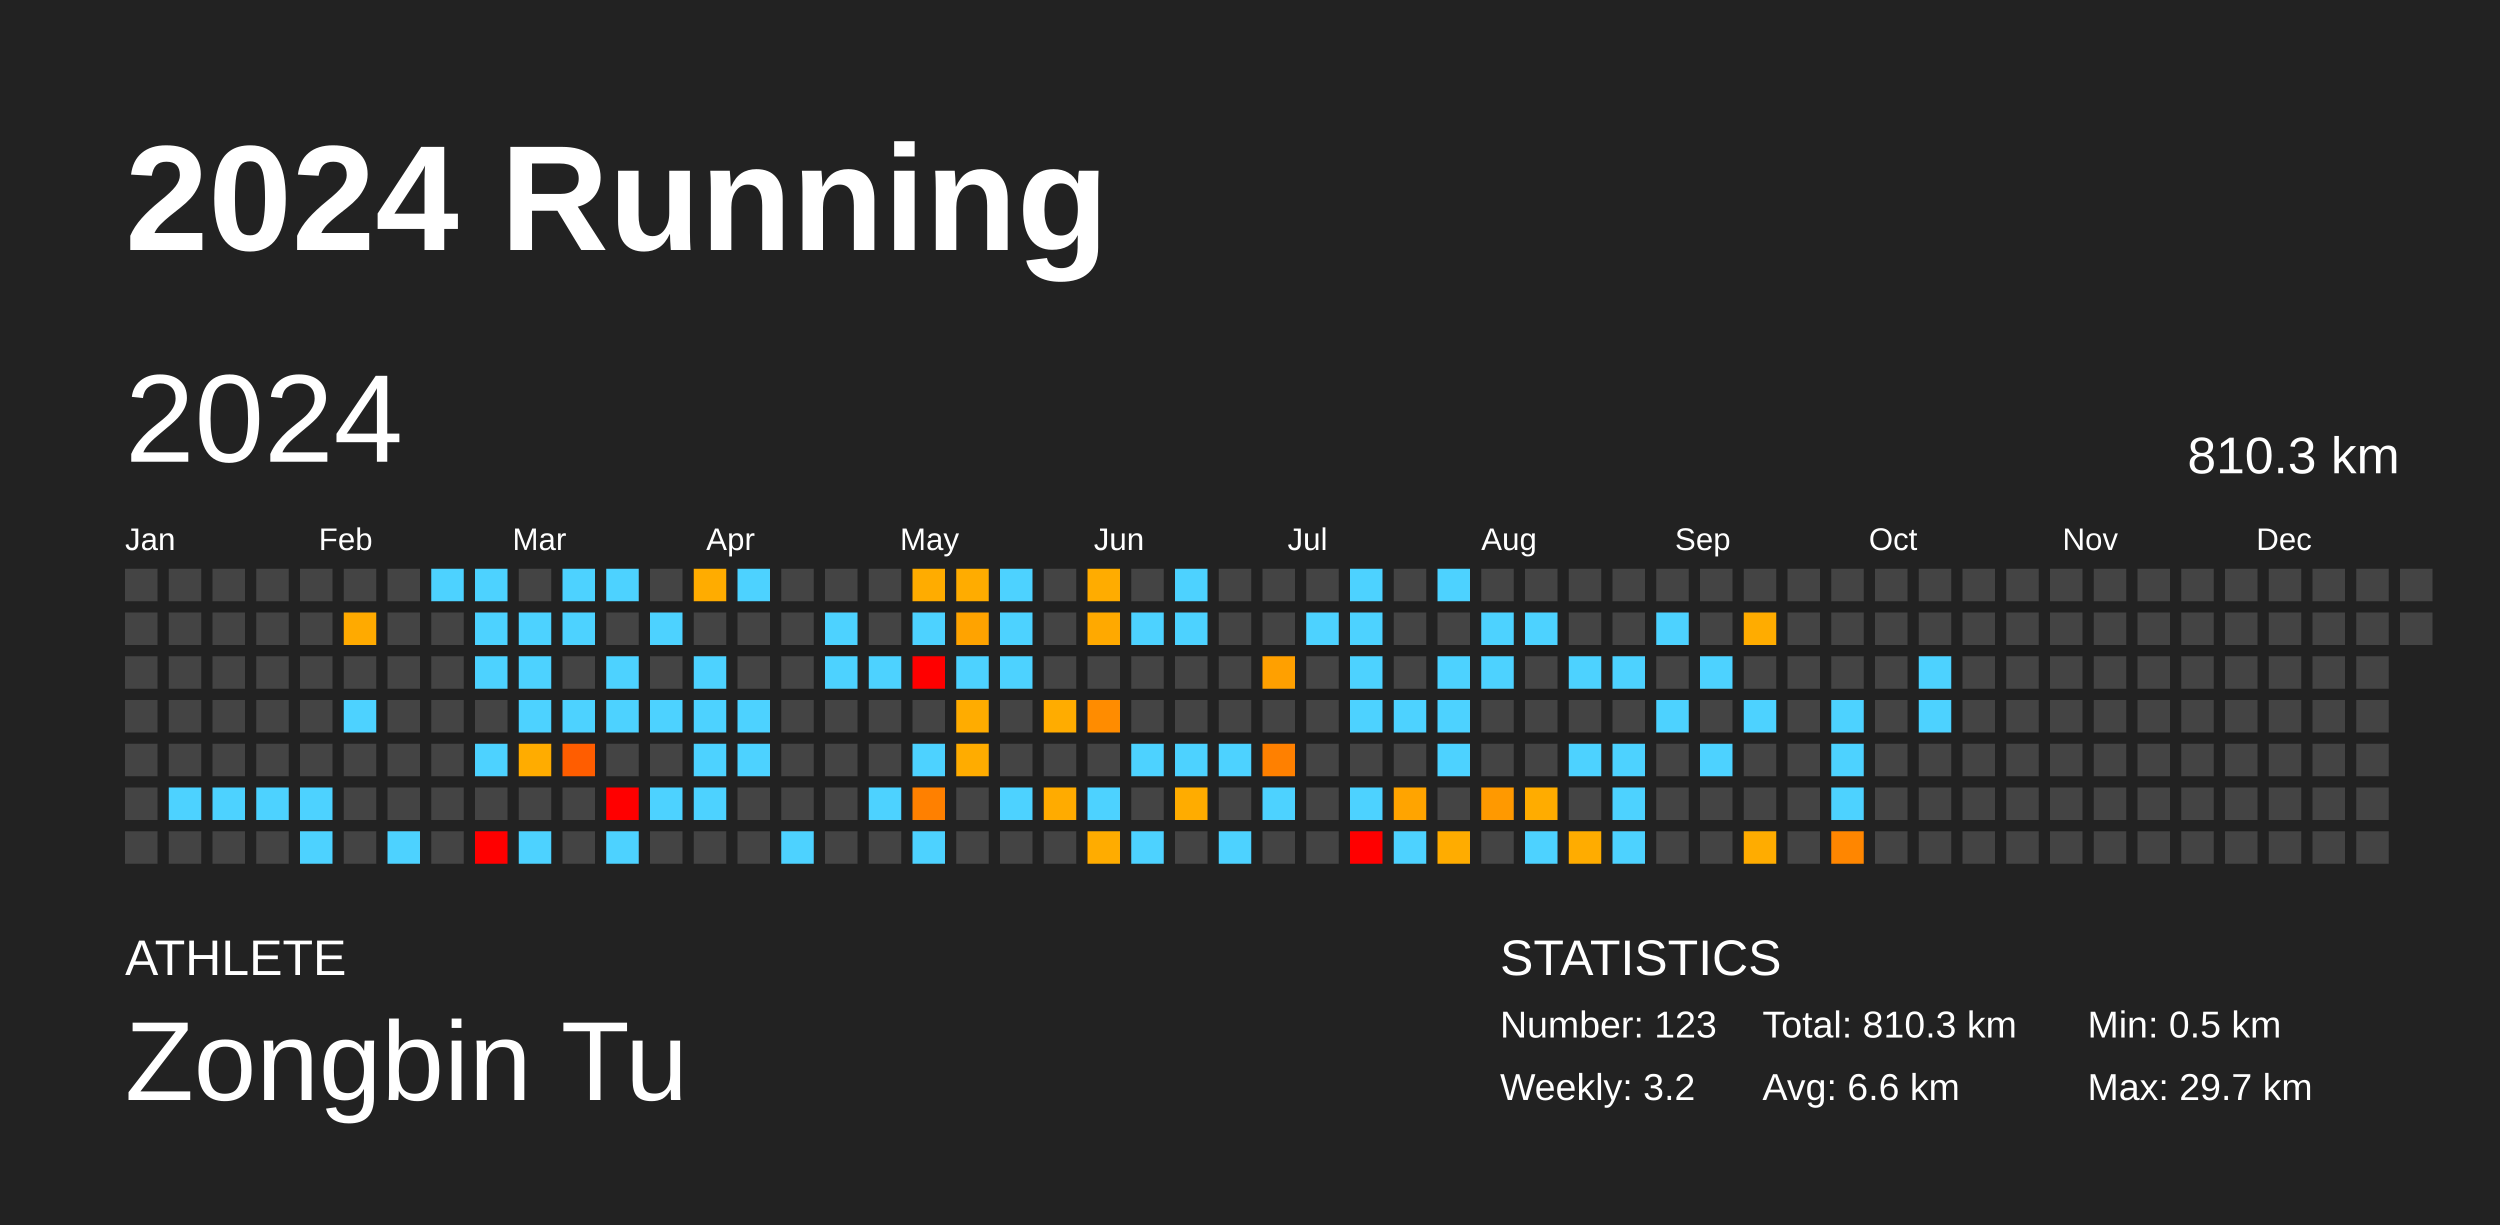
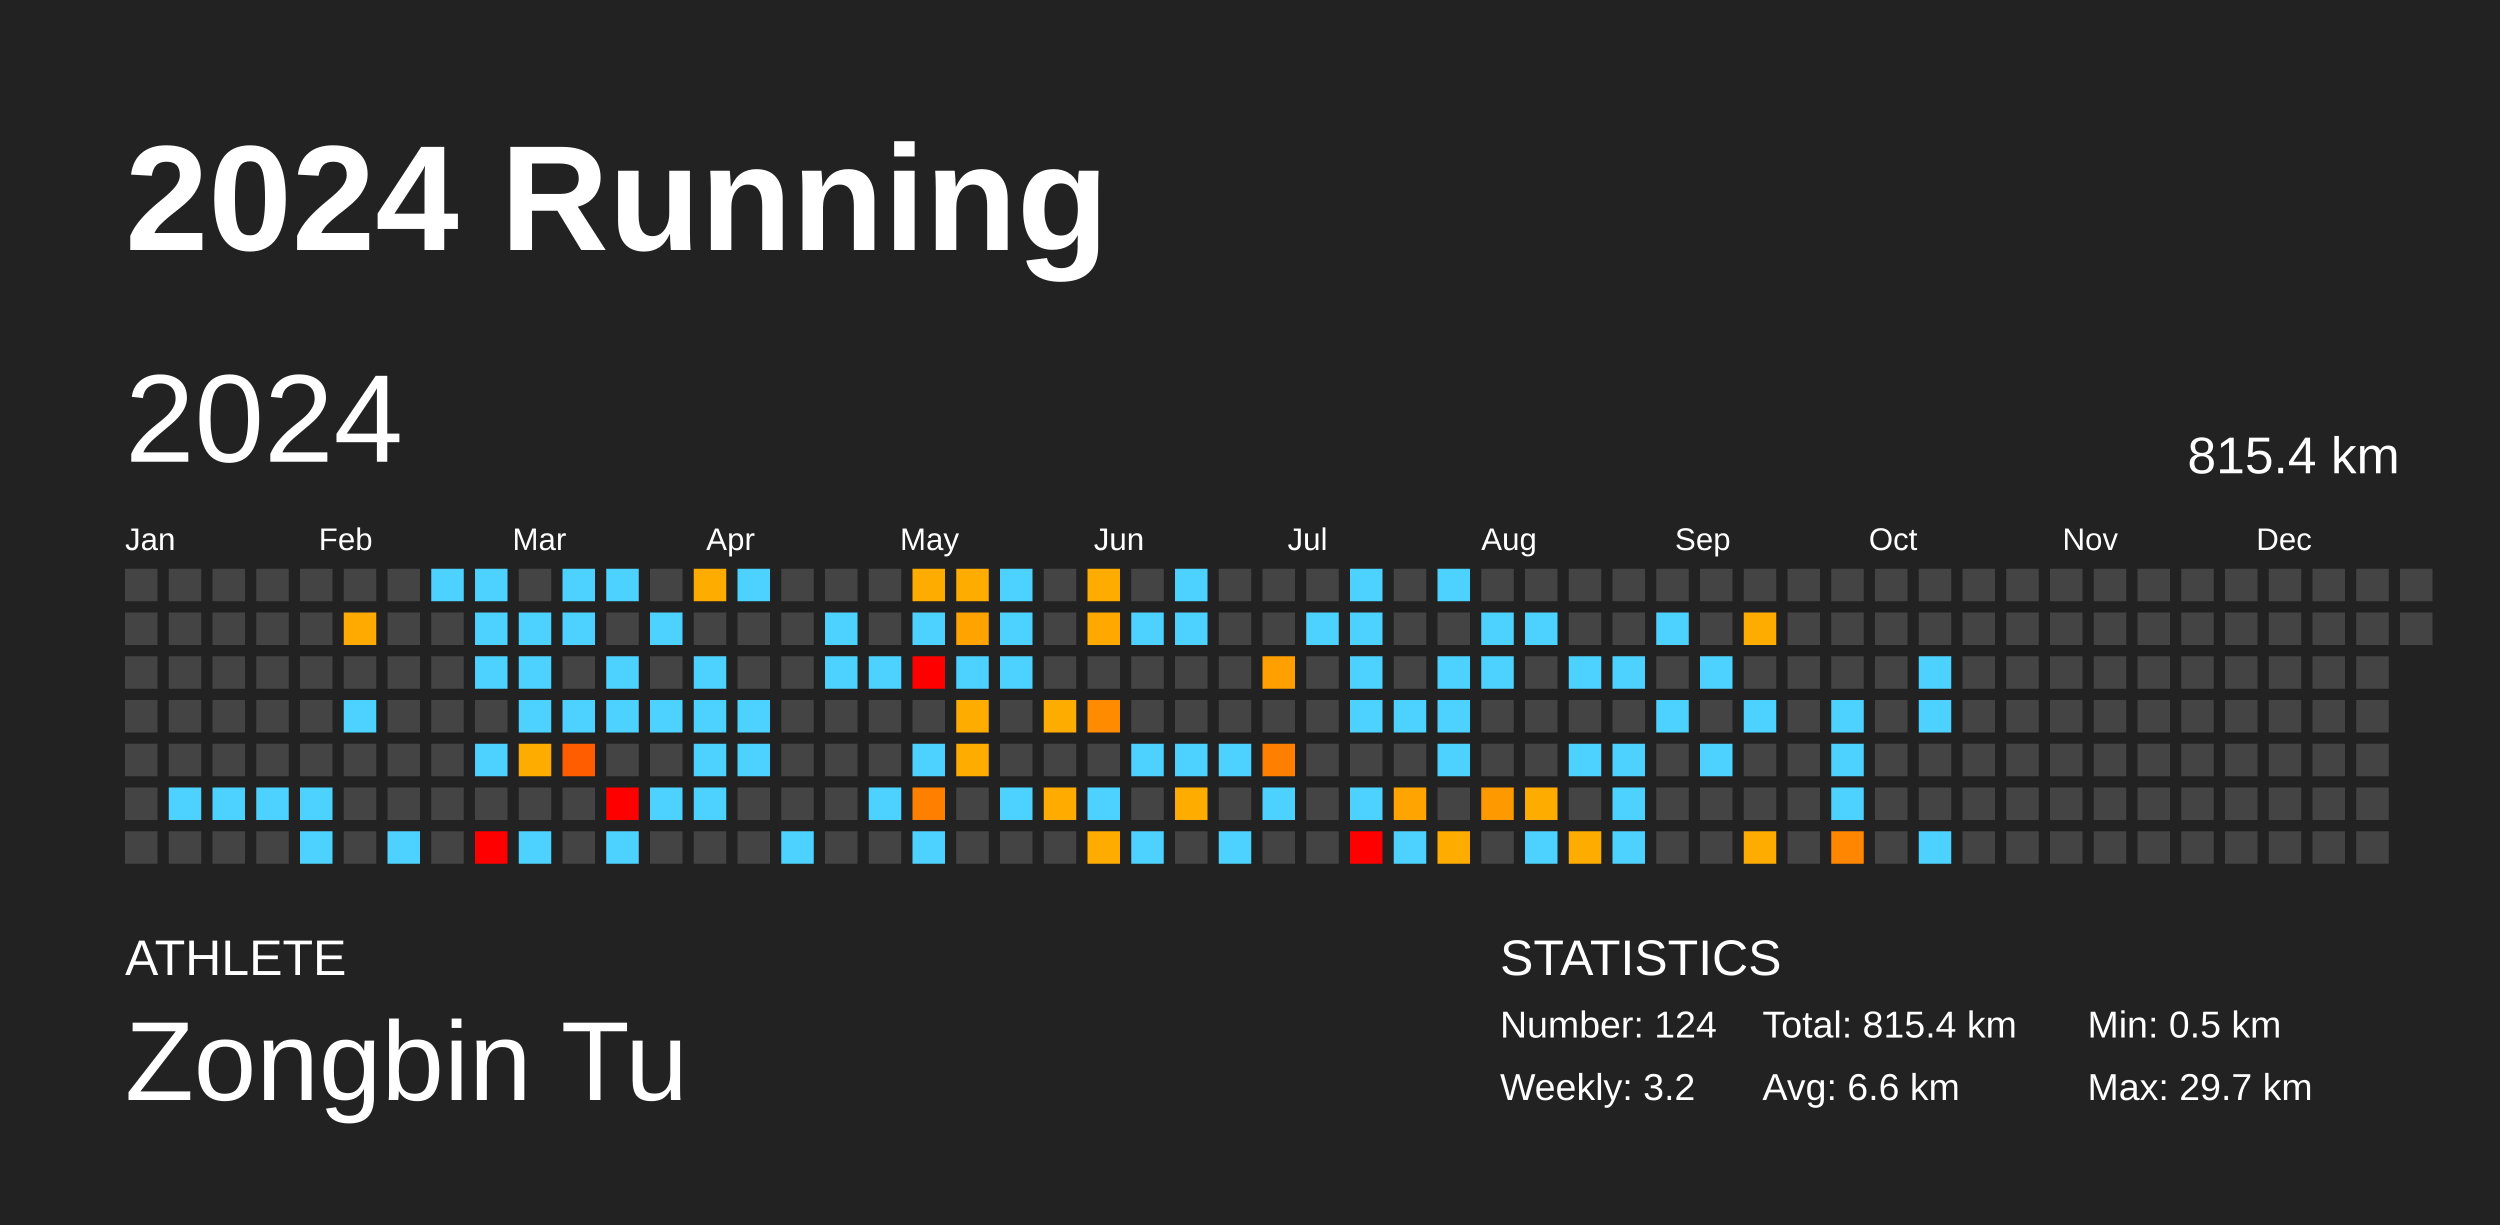
<svg xmlns="http://www.w3.org/2000/svg" baseProfile="full" height="98mm" version="1.1" viewBox="0,0,200,98" width="200mm">
  <defs />
  <rect fill="#222222" height="98" width="200" x="0" y="0" />
  <text fill="#FFFFFF" style="font-size:12px; font-family:Arial; font-weight:bold;" x="10" y="20">2024 Running</text>
  <text fill="#FFFFFF" style="font-size:4px; font-family:Arial" x="10" y="78">ATHLETE</text>
  <text fill="#FFFFFF" style="font-size:9px; font-family:Arial" x="10" y="88">Zongbin Tu</text>
  <text fill="#FFFFFF" style="font-size:4px; font-family:Arial" x="120" y="78">STATISTICS</text>
-   <text fill="#FFFFFF" style="font-size:3px; font-family:Arial" x="120" y="83">Number: 123</text>
+   <text fill="#FFFFFF" style="font-size:3px; font-family:Arial" x="120" y="83">Number: 124</text>
  <text fill="#FFFFFF" style="font-size:3px; font-family:Arial" x="120" y="88">Weekly: 3.2</text>
-   <text fill="#FFFFFF" style="font-size:3px; font-family:Arial" x="141" y="83">Total: 810.3 km</text>
+   <text fill="#FFFFFF" style="font-size:3px; font-family:Arial" x="141" y="83">Total: 815.4 km</text>
  <text fill="#FFFFFF" style="font-size:3px; font-family:Arial" x="141" y="88">Avg: 6.6 km</text>
  <text fill="#FFFFFF" style="font-size:3px; font-family:Arial" x="167" y="83">Min: 0.5 km</text>
  <text fill="#FFFFFF" style="font-size:3px; font-family:Arial" x="167" y="88">Max: 29.7 km</text>
  <text dominant-baseline="hanging" fill="#FFFFFF" style="font-size:10.0px; font-family:Arial;" x="10" y="30">2024</text>
-   <text dominant-baseline="hanging" fill="#FFFFFF" style="font-size:4.125px; font-family:Arial;" x="175" y="35">810.3 km</text>
+   <text dominant-baseline="hanging" fill="#FFFFFF" style="font-size:4.125px; font-family:Arial;" x="175" y="35">815.4 km</text>
  <text fill="#FFFFFF" style="font-size:2.5px; font-family:Arial" x="10.0" y="44">Jan</text>
  <text fill="#FFFFFF" style="font-size:2.5px; font-family:Arial" x="25.5" y="44">Feb</text>
  <text fill="#FFFFFF" style="font-size:2.5px; font-family:Arial" x="41.0" y="44">Mar</text>
  <text fill="#FFFFFF" style="font-size:2.5px; font-family:Arial" x="56.5" y="44">Apr</text>
  <text fill="#FFFFFF" style="font-size:2.5px; font-family:Arial" x="72.0" y="44">May</text>
  <text fill="#FFFFFF" style="font-size:2.5px; font-family:Arial" x="87.5" y="44">Jun</text>
  <text fill="#FFFFFF" style="font-size:2.5px; font-family:Arial" x="103.0" y="44">Jul</text>
  <text fill="#FFFFFF" style="font-size:2.5px; font-family:Arial" x="118.5" y="44">Aug</text>
  <text fill="#FFFFFF" style="font-size:2.5px; font-family:Arial" x="134.0" y="44">Sep</text>
  <text fill="#FFFFFF" style="font-size:2.5px; font-family:Arial" x="149.5" y="44">Oct</text>
  <text fill="#FFFFFF" style="font-size:2.5px; font-family:Arial" x="165.0" y="44">Nov</text>
  <text fill="#FFFFFF" style="font-size:2.5px; font-family:Arial" x="180.5" y="44">Dec</text>
  <rect fill="#444444" height="2.6" width="2.6" x="10.0" y="45.5" />
  <rect fill="#444444" height="2.6" width="2.6" x="10.0" y="49.0" />
  <rect fill="#444444" height="2.6" width="2.6" x="10.0" y="52.5" />
  <rect fill="#444444" height="2.6" width="2.6" x="10.0" y="56.0" />
  <rect fill="#444444" height="2.6" width="2.6" x="10.0" y="59.5" />
  <rect fill="#444444" height="2.6" width="2.6" x="10.0" y="63.0" />
  <rect fill="#444444" height="2.6" width="2.6" x="10.0" y="66.5" />
  <rect fill="#444444" height="2.6" width="2.6" x="13.5" y="45.5" />
  <rect fill="#444444" height="2.6" width="2.6" x="13.5" y="49.0" />
  <rect fill="#444444" height="2.6" width="2.6" x="13.5" y="52.5" />
  <rect fill="#444444" height="2.6" width="2.6" x="13.5" y="56.0" />
  <rect fill="#444444" height="2.6" width="2.6" x="13.5" y="59.5" />
  <rect fill="#4dd2ff" height="2.6" width="2.6" x="13.5" y="63.0" />
  <rect fill="#444444" height="2.6" width="2.6" x="13.5" y="66.5" />
  <rect fill="#444444" height="2.6" width="2.6" x="17.0" y="45.5" />
  <rect fill="#444444" height="2.6" width="2.6" x="17.0" y="49.0" />
  <rect fill="#444444" height="2.6" width="2.6" x="17.0" y="52.5" />
  <rect fill="#444444" height="2.6" width="2.6" x="17.0" y="56.0" />
  <rect fill="#444444" height="2.6" width="2.6" x="17.0" y="59.5" />
  <rect fill="#4dd2ff" height="2.6" width="2.6" x="17.0" y="63.0" />
  <rect fill="#444444" height="2.6" width="2.6" x="17.0" y="66.5" />
  <rect fill="#444444" height="2.6" width="2.6" x="20.5" y="45.5" />
  <rect fill="#444444" height="2.6" width="2.6" x="20.5" y="49.0" />
  <rect fill="#444444" height="2.6" width="2.6" x="20.5" y="52.5" />
  <rect fill="#444444" height="2.6" width="2.6" x="20.5" y="56.0" />
  <rect fill="#444444" height="2.6" width="2.6" x="20.5" y="59.5" />
  <rect fill="#4dd2ff" height="2.6" width="2.6" x="20.5" y="63.0" />
  <rect fill="#444444" height="2.6" width="2.6" x="20.5" y="66.5" />
  <rect fill="#444444" height="2.6" width="2.6" x="24.0" y="45.5" />
  <rect fill="#444444" height="2.6" width="2.6" x="24.0" y="49.0" />
  <rect fill="#444444" height="2.6" width="2.6" x="24.0" y="52.5" />
  <rect fill="#444444" height="2.6" width="2.6" x="24.0" y="56.0" />
  <rect fill="#444444" height="2.6" width="2.6" x="24.0" y="59.5" />
  <rect fill="#4dd2ff" height="2.6" width="2.6" x="24.0" y="63.0" />
  <rect fill="#4dd2ff" height="2.6" width="2.6" x="24.0" y="66.5" />
  <rect fill="#444444" height="2.6" width="2.6" x="27.5" y="45.5" />
  <rect fill="#ffaa00" height="2.6" width="2.6" x="27.5" y="49.0" />
  <rect fill="#444444" height="2.6" width="2.6" x="27.5" y="52.5" />
  <rect fill="#4dd2ff" height="2.6" width="2.6" x="27.5" y="56.0" />
  <rect fill="#444444" height="2.6" width="2.6" x="27.5" y="59.5" />
  <rect fill="#444444" height="2.6" width="2.6" x="27.5" y="63.0" />
  <rect fill="#444444" height="2.6" width="2.6" x="27.5" y="66.5" />
  <rect fill="#444444" height="2.6" width="2.6" x="31.0" y="45.5" />
  <rect fill="#444444" height="2.6" width="2.6" x="31.0" y="49.0" />
  <rect fill="#444444" height="2.6" width="2.6" x="31.0" y="52.5" />
  <rect fill="#444444" height="2.6" width="2.6" x="31.0" y="56.0" />
  <rect fill="#444444" height="2.6" width="2.6" x="31.0" y="59.5" />
  <rect fill="#444444" height="2.6" width="2.6" x="31.0" y="63.0" />
  <rect fill="#4dd2ff" height="2.6" width="2.6" x="31.0" y="66.5" />
  <rect fill="#4dd2ff" height="2.6" width="2.6" x="34.5" y="45.5" />
  <rect fill="#444444" height="2.6" width="2.6" x="34.5" y="49.0" />
  <rect fill="#444444" height="2.6" width="2.6" x="34.5" y="52.5" />
  <rect fill="#444444" height="2.6" width="2.6" x="34.5" y="56.0" />
  <rect fill="#444444" height="2.6" width="2.6" x="34.5" y="59.5" />
  <rect fill="#444444" height="2.6" width="2.6" x="34.5" y="63.0" />
  <rect fill="#444444" height="2.6" width="2.6" x="34.5" y="66.5" />
  <rect fill="#4dd2ff" height="2.6" width="2.6" x="38.0" y="45.5" />
  <rect fill="#4dd2ff" height="2.6" width="2.6" x="38.0" y="49.0" />
  <rect fill="#4dd2ff" height="2.6" width="2.6" x="38.0" y="52.5" />
  <rect fill="#444444" height="2.6" width="2.6" x="38.0" y="56.0" />
  <rect fill="#4dd2ff" height="2.6" width="2.6" x="38.0" y="59.5" />
  <rect fill="#444444" height="2.6" width="2.6" x="38.0" y="63.0" />
  <rect fill="red" height="2.6" width="2.6" x="38.0" y="66.5" />
  <rect fill="#444444" height="2.6" width="2.6" x="41.5" y="45.5" />
  <rect fill="#4dd2ff" height="2.6" width="2.6" x="41.5" y="49.0" />
  <rect fill="#4dd2ff" height="2.6" width="2.6" x="41.5" y="52.5" />
  <rect fill="#4dd2ff" height="2.6" width="2.6" x="41.5" y="56.0" />
  <rect fill="#ffac00" height="2.6" width="2.6" x="41.5" y="59.5" />
  <rect fill="#444444" height="2.6" width="2.6" x="41.5" y="63.0" />
  <rect fill="#4dd2ff" height="2.6" width="2.6" x="41.5" y="66.5" />
  <rect fill="#4dd2ff" height="2.6" width="2.6" x="45.0" y="45.5" />
  <rect fill="#4dd2ff" height="2.6" width="2.6" x="45.0" y="49.0" />
  <rect fill="#444444" height="2.6" width="2.6" x="45.0" y="52.5" />
  <rect fill="#4dd2ff" height="2.6" width="2.6" x="45.0" y="56.0" />
  <rect fill="#ff5d00" height="2.6" width="2.6" x="45.0" y="59.5" />
  <rect fill="#444444" height="2.6" width="2.6" x="45.0" y="63.0" />
  <rect fill="#444444" height="2.6" width="2.6" x="45.0" y="66.5" />
  <rect fill="#4dd2ff" height="2.6" width="2.6" x="48.5" y="45.5" />
  <rect fill="#444444" height="2.6" width="2.6" x="48.5" y="49.0" />
  <rect fill="#4dd2ff" height="2.6" width="2.6" x="48.5" y="52.5" />
  <rect fill="#4dd2ff" height="2.6" width="2.6" x="48.5" y="56.0" />
  <rect fill="#444444" height="2.6" width="2.6" x="48.5" y="59.5" />
  <rect fill="red" height="2.6" width="2.6" x="48.5" y="63.0" />
  <rect fill="#4dd2ff" height="2.6" width="2.6" x="48.5" y="66.5" />
  <rect fill="#444444" height="2.6" width="2.6" x="52.0" y="45.5" />
  <rect fill="#4dd2ff" height="2.6" width="2.6" x="52.0" y="49.0" />
  <rect fill="#444444" height="2.6" width="2.6" x="52.0" y="52.5" />
  <rect fill="#4dd2ff" height="2.6" width="2.6" x="52.0" y="56.0" />
  <rect fill="#444444" height="2.6" width="2.6" x="52.0" y="59.5" />
  <rect fill="#4dd2ff" height="2.6" width="2.6" x="52.0" y="63.0" />
  <rect fill="#444444" height="2.6" width="2.6" x="52.0" y="66.5" />
  <rect fill="#ffac00" height="2.6" width="2.6" x="55.5" y="45.5" />
  <rect fill="#444444" height="2.6" width="2.6" x="55.5" y="49.0" />
  <rect fill="#4dd2ff" height="2.6" width="2.6" x="55.5" y="52.5" />
  <rect fill="#4dd2ff" height="2.6" width="2.6" x="55.5" y="56.0" />
  <rect fill="#4dd2ff" height="2.6" width="2.6" x="55.5" y="59.5" />
  <rect fill="#4dd2ff" height="2.6" width="2.6" x="55.5" y="63.0" />
  <rect fill="#444444" height="2.6" width="2.6" x="55.5" y="66.5" />
  <rect fill="#4dd2ff" height="2.6" width="2.6" x="59.0" y="45.5" />
  <rect fill="#444444" height="2.6" width="2.6" x="59.0" y="49.0" />
  <rect fill="#444444" height="2.6" width="2.6" x="59.0" y="52.5" />
  <rect fill="#4dd2ff" height="2.6" width="2.6" x="59.0" y="56.0" />
  <rect fill="#4dd2ff" height="2.6" width="2.6" x="59.0" y="59.5" />
  <rect fill="#444444" height="2.6" width="2.6" x="59.0" y="63.0" />
  <rect fill="#444444" height="2.6" width="2.6" x="59.0" y="66.5" />
  <rect fill="#444444" height="2.6" width="2.6" x="62.5" y="45.5" />
  <rect fill="#444444" height="2.6" width="2.6" x="62.5" y="49.0" />
  <rect fill="#444444" height="2.6" width="2.6" x="62.5" y="52.5" />
  <rect fill="#444444" height="2.6" width="2.6" x="62.5" y="56.0" />
  <rect fill="#444444" height="2.6" width="2.6" x="62.5" y="59.5" />
  <rect fill="#444444" height="2.6" width="2.6" x="62.5" y="63.0" />
  <rect fill="#4dd2ff" height="2.6" width="2.6" x="62.5" y="66.5" />
  <rect fill="#444444" height="2.6" width="2.6" x="66.0" y="45.5" />
  <rect fill="#4dd2ff" height="2.6" width="2.6" x="66.0" y="49.0" />
  <rect fill="#4dd2ff" height="2.6" width="2.6" x="66.0" y="52.5" />
  <rect fill="#444444" height="2.6" width="2.6" x="66.0" y="56.0" />
  <rect fill="#444444" height="2.6" width="2.6" x="66.0" y="59.5" />
  <rect fill="#444444" height="2.6" width="2.6" x="66.0" y="63.0" />
  <rect fill="#444444" height="2.6" width="2.6" x="66.0" y="66.5" />
  <rect fill="#444444" height="2.6" width="2.6" x="69.5" y="45.5" />
  <rect fill="#444444" height="2.6" width="2.6" x="69.5" y="49.0" />
  <rect fill="#4dd2ff" height="2.6" width="2.6" x="69.5" y="52.5" />
  <rect fill="#444444" height="2.6" width="2.6" x="69.5" y="56.0" />
  <rect fill="#444444" height="2.6" width="2.6" x="69.5" y="59.5" />
  <rect fill="#4dd2ff" height="2.6" width="2.6" x="69.5" y="63.0" />
  <rect fill="#444444" height="2.6" width="2.6" x="69.5" y="66.5" />
  <rect fill="#ffac00" height="2.6" width="2.6" x="73.0" y="45.5" />
  <rect fill="#4dd2ff" height="2.6" width="2.6" x="73.0" y="49.0" />
  <rect fill="red" height="2.6" width="2.6" x="73.0" y="52.5" />
  <rect fill="#444444" height="2.6" width="2.6" x="73.0" y="56.0" />
  <rect fill="#4dd2ff" height="2.6" width="2.6" x="73.0" y="59.5" />
  <rect fill="#ff8000" height="2.6" width="2.6" x="73.0" y="63.0" />
  <rect fill="#4dd2ff" height="2.6" width="2.6" x="73.0" y="66.5" />
  <rect fill="#ffac00" height="2.6" width="2.6" x="76.5" y="45.5" />
  <rect fill="#ffa300" height="2.6" width="2.6" x="76.5" y="49.0" />
  <rect fill="#4dd2ff" height="2.6" width="2.6" x="76.5" y="52.5" />
  <rect fill="#ffac00" height="2.6" width="2.6" x="76.5" y="56.0" />
  <rect fill="#ffac00" height="2.6" width="2.6" x="76.5" y="59.5" />
  <rect fill="#444444" height="2.6" width="2.6" x="76.5" y="63.0" />
  <rect fill="#444444" height="2.6" width="2.6" x="76.5" y="66.5" />
  <rect fill="#4dd2ff" height="2.6" width="2.6" x="80.0" y="45.5" />
  <rect fill="#4dd2ff" height="2.6" width="2.6" x="80.0" y="49.0" />
  <rect fill="#4dd2ff" height="2.6" width="2.6" x="80.0" y="52.5" />
  <rect fill="#444444" height="2.6" width="2.6" x="80.0" y="56.0" />
  <rect fill="#444444" height="2.6" width="2.6" x="80.0" y="59.5" />
  <rect fill="#4dd2ff" height="2.6" width="2.6" x="80.0" y="63.0" />
  <rect fill="#444444" height="2.6" width="2.6" x="80.0" y="66.5" />
  <rect fill="#444444" height="2.6" width="2.6" x="83.5" y="45.5" />
  <rect fill="#444444" height="2.6" width="2.6" x="83.5" y="49.0" />
  <rect fill="#444444" height="2.6" width="2.6" x="83.5" y="52.5" />
  <rect fill="#ffac00" height="2.6" width="2.6" x="83.5" y="56.0" />
  <rect fill="#444444" height="2.6" width="2.6" x="83.5" y="59.5" />
  <rect fill="#ffab00" height="2.6" width="2.6" x="83.5" y="63.0" />
  <rect fill="#444444" height="2.6" width="2.6" x="83.5" y="66.5" />
  <rect fill="#ffac00" height="2.6" width="2.6" x="87.0" y="45.5" />
  <rect fill="#ffa900" height="2.6" width="2.6" x="87.0" y="49.0" />
  <rect fill="#444444" height="2.6" width="2.6" x="87.0" y="52.5" />
  <rect fill="#ff8c00" height="2.6" width="2.6" x="87.0" y="56.0" />
  <rect fill="#444444" height="2.6" width="2.6" x="87.0" y="59.5" />
  <rect fill="#4dd2ff" height="2.6" width="2.6" x="87.0" y="63.0" />
  <rect fill="#ffac00" height="2.6" width="2.6" x="87.0" y="66.5" />
  <rect fill="#444444" height="2.6" width="2.6" x="90.5" y="45.5" />
  <rect fill="#4dd2ff" height="2.6" width="2.6" x="90.5" y="49.0" />
  <rect fill="#444444" height="2.6" width="2.6" x="90.5" y="52.5" />
  <rect fill="#444444" height="2.6" width="2.6" x="90.5" y="56.0" />
  <rect fill="#4dd2ff" height="2.6" width="2.6" x="90.5" y="59.5" />
  <rect fill="#444444" height="2.6" width="2.6" x="90.5" y="63.0" />
  <rect fill="#4dd2ff" height="2.6" width="2.6" x="90.5" y="66.5" />
  <rect fill="#4dd2ff" height="2.6" width="2.6" x="94.0" y="45.5" />
  <rect fill="#4dd2ff" height="2.6" width="2.6" x="94.0" y="49.0" />
  <rect fill="#444444" height="2.6" width="2.6" x="94.0" y="52.5" />
  <rect fill="#444444" height="2.6" width="2.6" x="94.0" y="56.0" />
  <rect fill="#4dd2ff" height="2.6" width="2.6" x="94.0" y="59.5" />
  <rect fill="#ffac00" height="2.6" width="2.6" x="94.0" y="63.0" />
  <rect fill="#444444" height="2.6" width="2.6" x="94.0" y="66.5" />
  <rect fill="#444444" height="2.6" width="2.6" x="97.5" y="45.5" />
  <rect fill="#444444" height="2.6" width="2.6" x="97.5" y="49.0" />
  <rect fill="#444444" height="2.6" width="2.6" x="97.5" y="52.5" />
  <rect fill="#444444" height="2.6" width="2.6" x="97.5" y="56.0" />
  <rect fill="#4dd2ff" height="2.6" width="2.6" x="97.5" y="59.5" />
  <rect fill="#444444" height="2.6" width="2.6" x="97.5" y="63.0" />
  <rect fill="#4dd2ff" height="2.6" width="2.6" x="97.5" y="66.5" />
  <rect fill="#444444" height="2.6" width="2.6" x="101.0" y="45.5" />
  <rect fill="#444444" height="2.6" width="2.6" x="101.0" y="49.0" />
  <rect fill="#ffa000" height="2.6" width="2.6" x="101.0" y="52.5" />
  <rect fill="#444444" height="2.6" width="2.6" x="101.0" y="56.0" />
  <rect fill="#ff8000" height="2.6" width="2.6" x="101.0" y="59.5" />
  <rect fill="#4dd2ff" height="2.6" width="2.6" x="101.0" y="63.0" />
  <rect fill="#444444" height="2.6" width="2.6" x="101.0" y="66.5" />
  <rect fill="#444444" height="2.6" width="2.6" x="104.5" y="45.5" />
  <rect fill="#4dd2ff" height="2.6" width="2.6" x="104.5" y="49.0" />
  <rect fill="#444444" height="2.6" width="2.6" x="104.5" y="52.5" />
  <rect fill="#444444" height="2.6" width="2.6" x="104.5" y="56.0" />
  <rect fill="#444444" height="2.6" width="2.6" x="104.5" y="59.5" />
  <rect fill="#444444" height="2.6" width="2.6" x="104.5" y="63.0" />
  <rect fill="#444444" height="2.6" width="2.6" x="104.5" y="66.5" />
  <rect fill="#4dd2ff" height="2.6" width="2.6" x="108.0" y="45.5" />
  <rect fill="#4dd2ff" height="2.6" width="2.6" x="108.0" y="49.0" />
  <rect fill="#4dd2ff" height="2.6" width="2.6" x="108.0" y="52.5" />
  <rect fill="#4dd2ff" height="2.6" width="2.6" x="108.0" y="56.0" />
  <rect fill="#444444" height="2.6" width="2.6" x="108.0" y="59.5" />
  <rect fill="#4dd2ff" height="2.6" width="2.6" x="108.0" y="63.0" />
  <rect fill="red" height="2.6" width="2.6" x="108.0" y="66.5" />
  <rect fill="#444444" height="2.6" width="2.6" x="111.5" y="45.5" />
  <rect fill="#444444" height="2.6" width="2.6" x="111.5" y="49.0" />
  <rect fill="#444444" height="2.6" width="2.6" x="111.5" y="52.5" />
  <rect fill="#4dd2ff" height="2.6" width="2.6" x="111.5" y="56.0" />
  <rect fill="#444444" height="2.6" width="2.6" x="111.5" y="59.5" />
  <rect fill="#ffa400" height="2.6" width="2.6" x="111.5" y="63.0" />
  <rect fill="#4dd2ff" height="2.6" width="2.6" x="111.5" y="66.5" />
  <rect fill="#4dd2ff" height="2.6" width="2.6" x="115.0" y="45.5" />
  <rect fill="#444444" height="2.6" width="2.6" x="115.0" y="49.0" />
  <rect fill="#4dd2ff" height="2.6" width="2.6" x="115.0" y="52.5" />
  <rect fill="#4dd2ff" height="2.6" width="2.6" x="115.0" y="56.0" />
  <rect fill="#4dd2ff" height="2.6" width="2.6" x="115.0" y="59.5" />
  <rect fill="#444444" height="2.6" width="2.6" x="115.0" y="63.0" />
  <rect fill="#ffac00" height="2.6" width="2.6" x="115.0" y="66.5" />
  <rect fill="#444444" height="2.6" width="2.6" x="118.5" y="45.5" />
  <rect fill="#4dd2ff" height="2.6" width="2.6" x="118.5" y="49.0" />
  <rect fill="#4dd2ff" height="2.6" width="2.6" x="118.5" y="52.5" />
  <rect fill="#444444" height="2.6" width="2.6" x="118.5" y="56.0" />
  <rect fill="#444444" height="2.6" width="2.6" x="118.5" y="59.5" />
  <rect fill="#ff9900" height="2.6" width="2.6" x="118.5" y="63.0" />
  <rect fill="#444444" height="2.6" width="2.6" x="118.5" y="66.5" />
  <rect fill="#444444" height="2.6" width="2.6" x="122.0" y="45.5" />
  <rect fill="#4dd2ff" height="2.6" width="2.6" x="122.0" y="49.0" />
  <rect fill="#444444" height="2.6" width="2.6" x="122.0" y="52.5" />
  <rect fill="#444444" height="2.6" width="2.6" x="122.0" y="56.0" />
  <rect fill="#444444" height="2.6" width="2.6" x="122.0" y="59.5" />
  <rect fill="#ffac00" height="2.6" width="2.6" x="122.0" y="63.0" />
  <rect fill="#4dd2ff" height="2.6" width="2.6" x="122.0" y="66.5" />
  <rect fill="#444444" height="2.6" width="2.6" x="125.5" y="45.5" />
  <rect fill="#444444" height="2.6" width="2.6" x="125.5" y="49.0" />
  <rect fill="#4dd2ff" height="2.6" width="2.6" x="125.5" y="52.5" />
  <rect fill="#444444" height="2.6" width="2.6" x="125.5" y="56.0" />
  <rect fill="#4dd2ff" height="2.6" width="2.6" x="125.5" y="59.5" />
  <rect fill="#444444" height="2.6" width="2.6" x="125.5" y="63.0" />
  <rect fill="#ffac00" height="2.6" width="2.6" x="125.5" y="66.5" />
  <rect fill="#444444" height="2.6" width="2.6" x="129.0" y="45.5" />
  <rect fill="#444444" height="2.6" width="2.6" x="129.0" y="49.0" />
  <rect fill="#4dd2ff" height="2.6" width="2.6" x="129.0" y="52.5" />
  <rect fill="#444444" height="2.6" width="2.6" x="129.0" y="56.0" />
  <rect fill="#4dd2ff" height="2.6" width="2.6" x="129.0" y="59.5" />
  <rect fill="#4dd2ff" height="2.6" width="2.6" x="129.0" y="63.0" />
  <rect fill="#4dd2ff" height="2.6" width="2.6" x="129.0" y="66.5" />
  <rect fill="#444444" height="2.6" width="2.6" x="132.5" y="45.5" />
  <rect fill="#4dd2ff" height="2.6" width="2.6" x="132.5" y="49.0" />
  <rect fill="#444444" height="2.6" width="2.6" x="132.5" y="52.5" />
  <rect fill="#4dd2ff" height="2.6" width="2.6" x="132.5" y="56.0" />
  <rect fill="#444444" height="2.6" width="2.6" x="132.5" y="59.5" />
  <rect fill="#444444" height="2.6" width="2.6" x="132.5" y="63.0" />
  <rect fill="#444444" height="2.6" width="2.6" x="132.5" y="66.5" />
  <rect fill="#444444" height="2.6" width="2.6" x="136.0" y="45.5" />
  <rect fill="#444444" height="2.6" width="2.6" x="136.0" y="49.0" />
  <rect fill="#4dd2ff" height="2.6" width="2.6" x="136.0" y="52.5" />
  <rect fill="#444444" height="2.6" width="2.6" x="136.0" y="56.0" />
  <rect fill="#4dd2ff" height="2.6" width="2.6" x="136.0" y="59.5" />
  <rect fill="#444444" height="2.6" width="2.6" x="136.0" y="63.0" />
  <rect fill="#444444" height="2.6" width="2.6" x="136.0" y="66.5" />
  <rect fill="#444444" height="2.6" width="2.6" x="139.5" y="45.5" />
  <rect fill="#ffac00" height="2.6" width="2.6" x="139.5" y="49.0" />
  <rect fill="#444444" height="2.6" width="2.6" x="139.5" y="52.5" />
  <rect fill="#4dd2ff" height="2.6" width="2.6" x="139.5" y="56.0" />
  <rect fill="#444444" height="2.6" width="2.6" x="139.5" y="59.5" />
  <rect fill="#444444" height="2.6" width="2.6" x="139.5" y="63.0" />
  <rect fill="#ffac00" height="2.6" width="2.6" x="139.5" y="66.5" />
  <rect fill="#444444" height="2.6" width="2.6" x="143.0" y="45.5" />
  <rect fill="#444444" height="2.6" width="2.6" x="143.0" y="49.0" />
  <rect fill="#444444" height="2.6" width="2.6" x="143.0" y="52.5" />
  <rect fill="#444444" height="2.6" width="2.6" x="143.0" y="56.0" />
  <rect fill="#444444" height="2.6" width="2.6" x="143.0" y="59.5" />
  <rect fill="#444444" height="2.6" width="2.6" x="143.0" y="63.0" />
  <rect fill="#444444" height="2.6" width="2.6" x="143.0" y="66.5" />
  <rect fill="#444444" height="2.6" width="2.6" x="146.5" y="45.5" />
  <rect fill="#444444" height="2.6" width="2.6" x="146.5" y="49.0" />
  <rect fill="#444444" height="2.6" width="2.6" x="146.5" y="52.5" />
  <rect fill="#4dd2ff" height="2.6" width="2.6" x="146.5" y="56.0" />
  <rect fill="#4dd2ff" height="2.6" width="2.6" x="146.5" y="59.5" />
  <rect fill="#4dd2ff" height="2.6" width="2.6" x="146.5" y="63.0" />
  <rect fill="#ff8600" height="2.6" width="2.6" x="146.5" y="66.5" />
  <rect fill="#444444" height="2.6" width="2.6" x="150.0" y="45.5" />
  <rect fill="#444444" height="2.6" width="2.6" x="150.0" y="49.0" />
  <rect fill="#444444" height="2.6" width="2.6" x="150.0" y="52.5" />
  <rect fill="#444444" height="2.6" width="2.6" x="150.0" y="56.0" />
  <rect fill="#444444" height="2.6" width="2.6" x="150.0" y="59.5" />
  <rect fill="#444444" height="2.6" width="2.6" x="150.0" y="63.0" />
  <rect fill="#444444" height="2.6" width="2.6" x="150.0" y="66.5" />
  <rect fill="#444444" height="2.6" width="2.6" x="153.5" y="45.5" />
  <rect fill="#444444" height="2.6" width="2.6" x="153.5" y="49.0" />
  <rect fill="#4dd2ff" height="2.6" width="2.6" x="153.5" y="52.5" />
  <rect fill="#4dd2ff" height="2.6" width="2.6" x="153.5" y="56.0" />
  <rect fill="#444444" height="2.6" width="2.6" x="153.5" y="59.5" />
  <rect fill="#444444" height="2.6" width="2.6" x="153.5" y="63.0" />
-   <rect fill="#444444" height="2.6" width="2.6" x="153.5" y="66.5" />
+   <rect fill="#4dd2ff" height="2.6" width="2.6" x="153.5" y="66.5" />
  <rect fill="#444444" height="2.6" width="2.6" x="157.0" y="45.5" />
  <rect fill="#444444" height="2.6" width="2.6" x="157.0" y="49.0" />
  <rect fill="#444444" height="2.6" width="2.6" x="157.0" y="52.5" />
  <rect fill="#444444" height="2.6" width="2.6" x="157.0" y="56.0" />
  <rect fill="#444444" height="2.6" width="2.6" x="157.0" y="59.5" />
  <rect fill="#444444" height="2.6" width="2.6" x="157.0" y="63.0" />
  <rect fill="#444444" height="2.6" width="2.6" x="157.0" y="66.5" />
  <rect fill="#444444" height="2.6" width="2.6" x="160.5" y="45.5" />
  <rect fill="#444444" height="2.6" width="2.6" x="160.5" y="49.0" />
  <rect fill="#444444" height="2.6" width="2.6" x="160.5" y="52.5" />
  <rect fill="#444444" height="2.6" width="2.6" x="160.5" y="56.0" />
  <rect fill="#444444" height="2.6" width="2.6" x="160.5" y="59.5" />
  <rect fill="#444444" height="2.6" width="2.6" x="160.5" y="63.0" />
  <rect fill="#444444" height="2.6" width="2.6" x="160.5" y="66.5" />
  <rect fill="#444444" height="2.6" width="2.6" x="164.0" y="45.5" />
  <rect fill="#444444" height="2.6" width="2.6" x="164.0" y="49.0" />
  <rect fill="#444444" height="2.6" width="2.6" x="164.0" y="52.5" />
  <rect fill="#444444" height="2.6" width="2.6" x="164.0" y="56.0" />
  <rect fill="#444444" height="2.6" width="2.6" x="164.0" y="59.5" />
  <rect fill="#444444" height="2.6" width="2.6" x="164.0" y="63.0" />
  <rect fill="#444444" height="2.6" width="2.6" x="164.0" y="66.5" />
  <rect fill="#444444" height="2.6" width="2.6" x="167.5" y="45.5" />
  <rect fill="#444444" height="2.6" width="2.6" x="167.5" y="49.0" />
  <rect fill="#444444" height="2.6" width="2.6" x="167.5" y="52.5" />
  <rect fill="#444444" height="2.6" width="2.6" x="167.5" y="56.0" />
  <rect fill="#444444" height="2.6" width="2.6" x="167.5" y="59.5" />
  <rect fill="#444444" height="2.6" width="2.6" x="167.5" y="63.0" />
  <rect fill="#444444" height="2.6" width="2.6" x="167.5" y="66.5" />
  <rect fill="#444444" height="2.6" width="2.6" x="171.0" y="45.5" />
  <rect fill="#444444" height="2.6" width="2.6" x="171.0" y="49.0" />
  <rect fill="#444444" height="2.6" width="2.6" x="171.0" y="52.5" />
  <rect fill="#444444" height="2.6" width="2.6" x="171.0" y="56.0" />
  <rect fill="#444444" height="2.6" width="2.6" x="171.0" y="59.5" />
  <rect fill="#444444" height="2.6" width="2.6" x="171.0" y="63.0" />
  <rect fill="#444444" height="2.6" width="2.6" x="171.0" y="66.5" />
  <rect fill="#444444" height="2.6" width="2.6" x="174.5" y="45.5" />
  <rect fill="#444444" height="2.6" width="2.6" x="174.5" y="49.0" />
  <rect fill="#444444" height="2.6" width="2.6" x="174.5" y="52.5" />
  <rect fill="#444444" height="2.6" width="2.6" x="174.5" y="56.0" />
  <rect fill="#444444" height="2.6" width="2.6" x="174.5" y="59.5" />
  <rect fill="#444444" height="2.6" width="2.6" x="174.5" y="63.0" />
  <rect fill="#444444" height="2.6" width="2.6" x="174.5" y="66.5" />
  <rect fill="#444444" height="2.6" width="2.6" x="178.0" y="45.5" />
  <rect fill="#444444" height="2.6" width="2.6" x="178.0" y="49.0" />
  <rect fill="#444444" height="2.6" width="2.6" x="178.0" y="52.5" />
  <rect fill="#444444" height="2.6" width="2.6" x="178.0" y="56.0" />
  <rect fill="#444444" height="2.6" width="2.6" x="178.0" y="59.5" />
  <rect fill="#444444" height="2.6" width="2.6" x="178.0" y="63.0" />
  <rect fill="#444444" height="2.6" width="2.6" x="178.0" y="66.5" />
  <rect fill="#444444" height="2.6" width="2.6" x="181.5" y="45.5" />
  <rect fill="#444444" height="2.6" width="2.6" x="181.5" y="49.0" />
  <rect fill="#444444" height="2.6" width="2.6" x="181.5" y="52.5" />
  <rect fill="#444444" height="2.6" width="2.6" x="181.5" y="56.0" />
  <rect fill="#444444" height="2.6" width="2.6" x="181.5" y="59.5" />
  <rect fill="#444444" height="2.6" width="2.6" x="181.5" y="63.0" />
  <rect fill="#444444" height="2.6" width="2.6" x="181.5" y="66.5" />
  <rect fill="#444444" height="2.6" width="2.6" x="185.0" y="45.5" />
  <rect fill="#444444" height="2.6" width="2.6" x="185.0" y="49.0" />
  <rect fill="#444444" height="2.6" width="2.6" x="185.0" y="52.5" />
  <rect fill="#444444" height="2.6" width="2.6" x="185.0" y="56.0" />
  <rect fill="#444444" height="2.6" width="2.6" x="185.0" y="59.5" />
  <rect fill="#444444" height="2.6" width="2.6" x="185.0" y="63.0" />
  <rect fill="#444444" height="2.6" width="2.6" x="185.0" y="66.5" />
  <rect fill="#444444" height="2.6" width="2.6" x="188.5" y="45.5" />
  <rect fill="#444444" height="2.6" width="2.6" x="188.5" y="49.0" />
  <rect fill="#444444" height="2.6" width="2.6" x="188.5" y="52.5" />
  <rect fill="#444444" height="2.6" width="2.6" x="188.5" y="56.0" />
  <rect fill="#444444" height="2.6" width="2.6" x="188.5" y="59.5" />
  <rect fill="#444444" height="2.6" width="2.6" x="188.5" y="63.0" />
  <rect fill="#444444" height="2.6" width="2.6" x="188.5" y="66.5" />
  <rect fill="#444444" height="2.6" width="2.6" x="192.0" y="45.5" />
  <rect fill="#444444" height="2.6" width="2.6" x="192.0" y="49.0" />
</svg>
